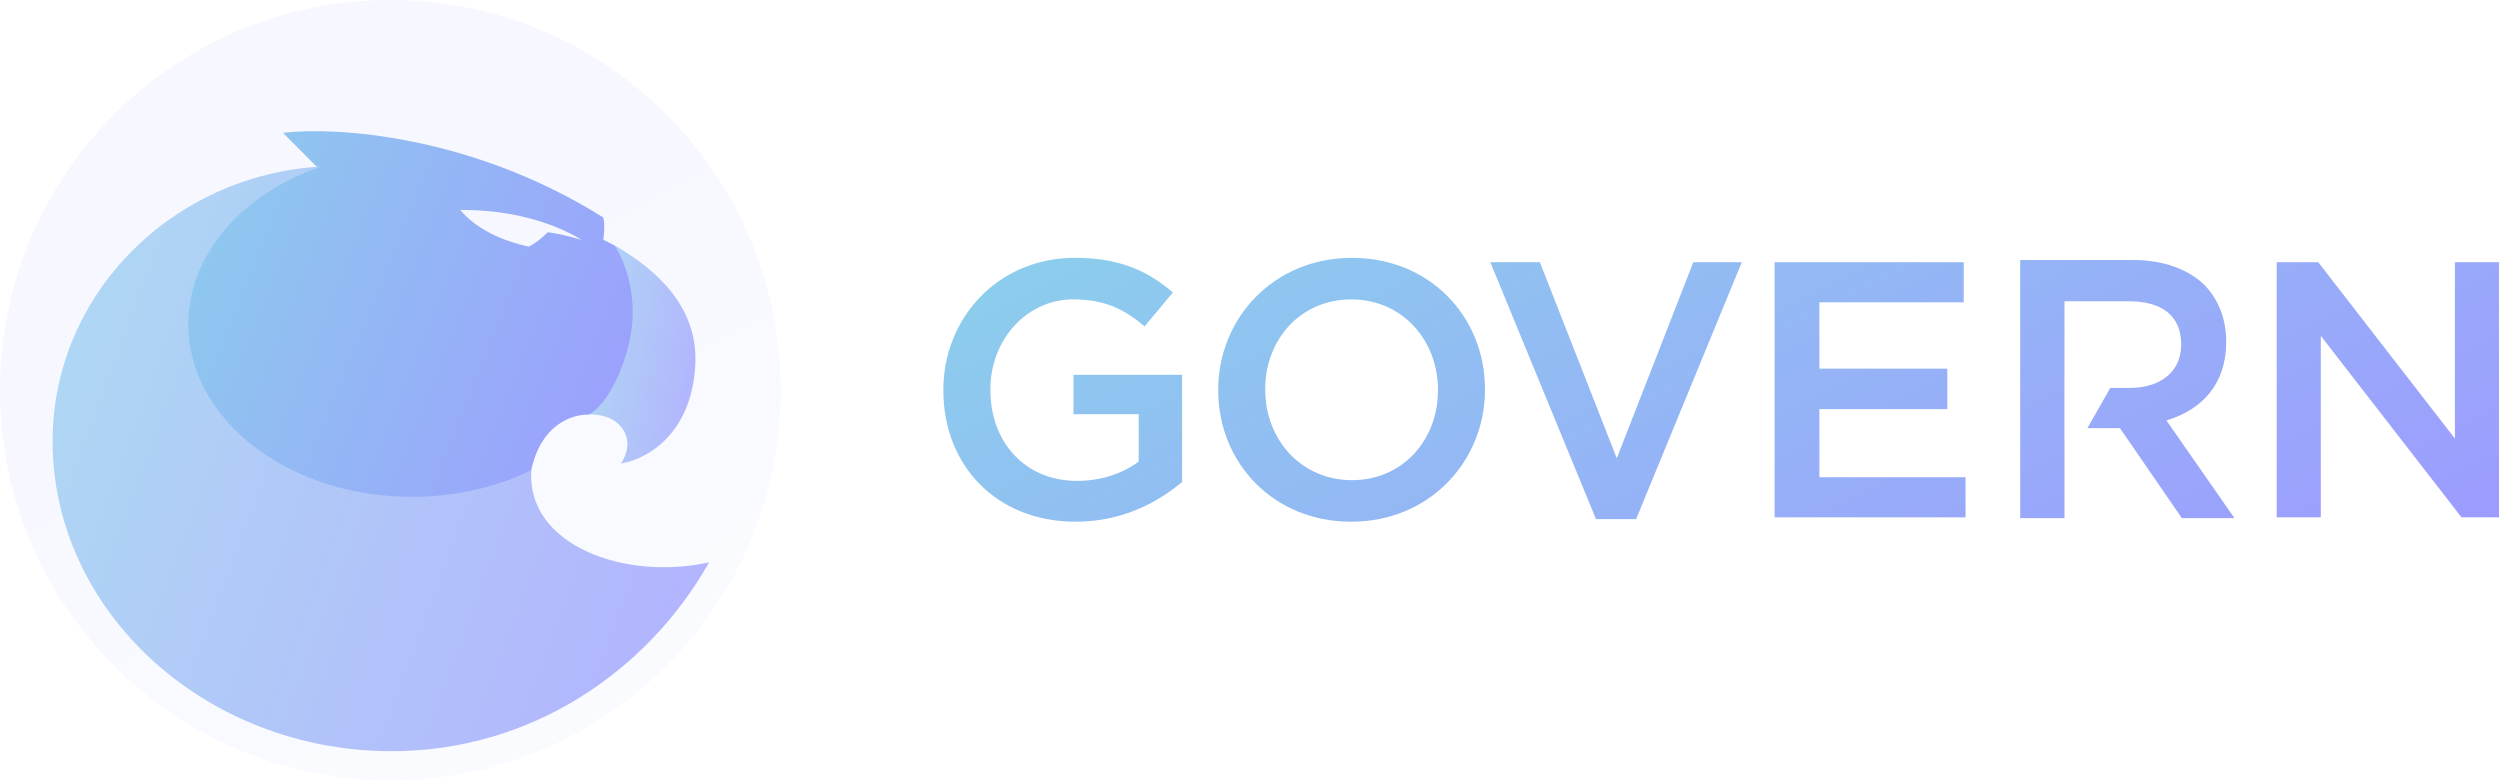
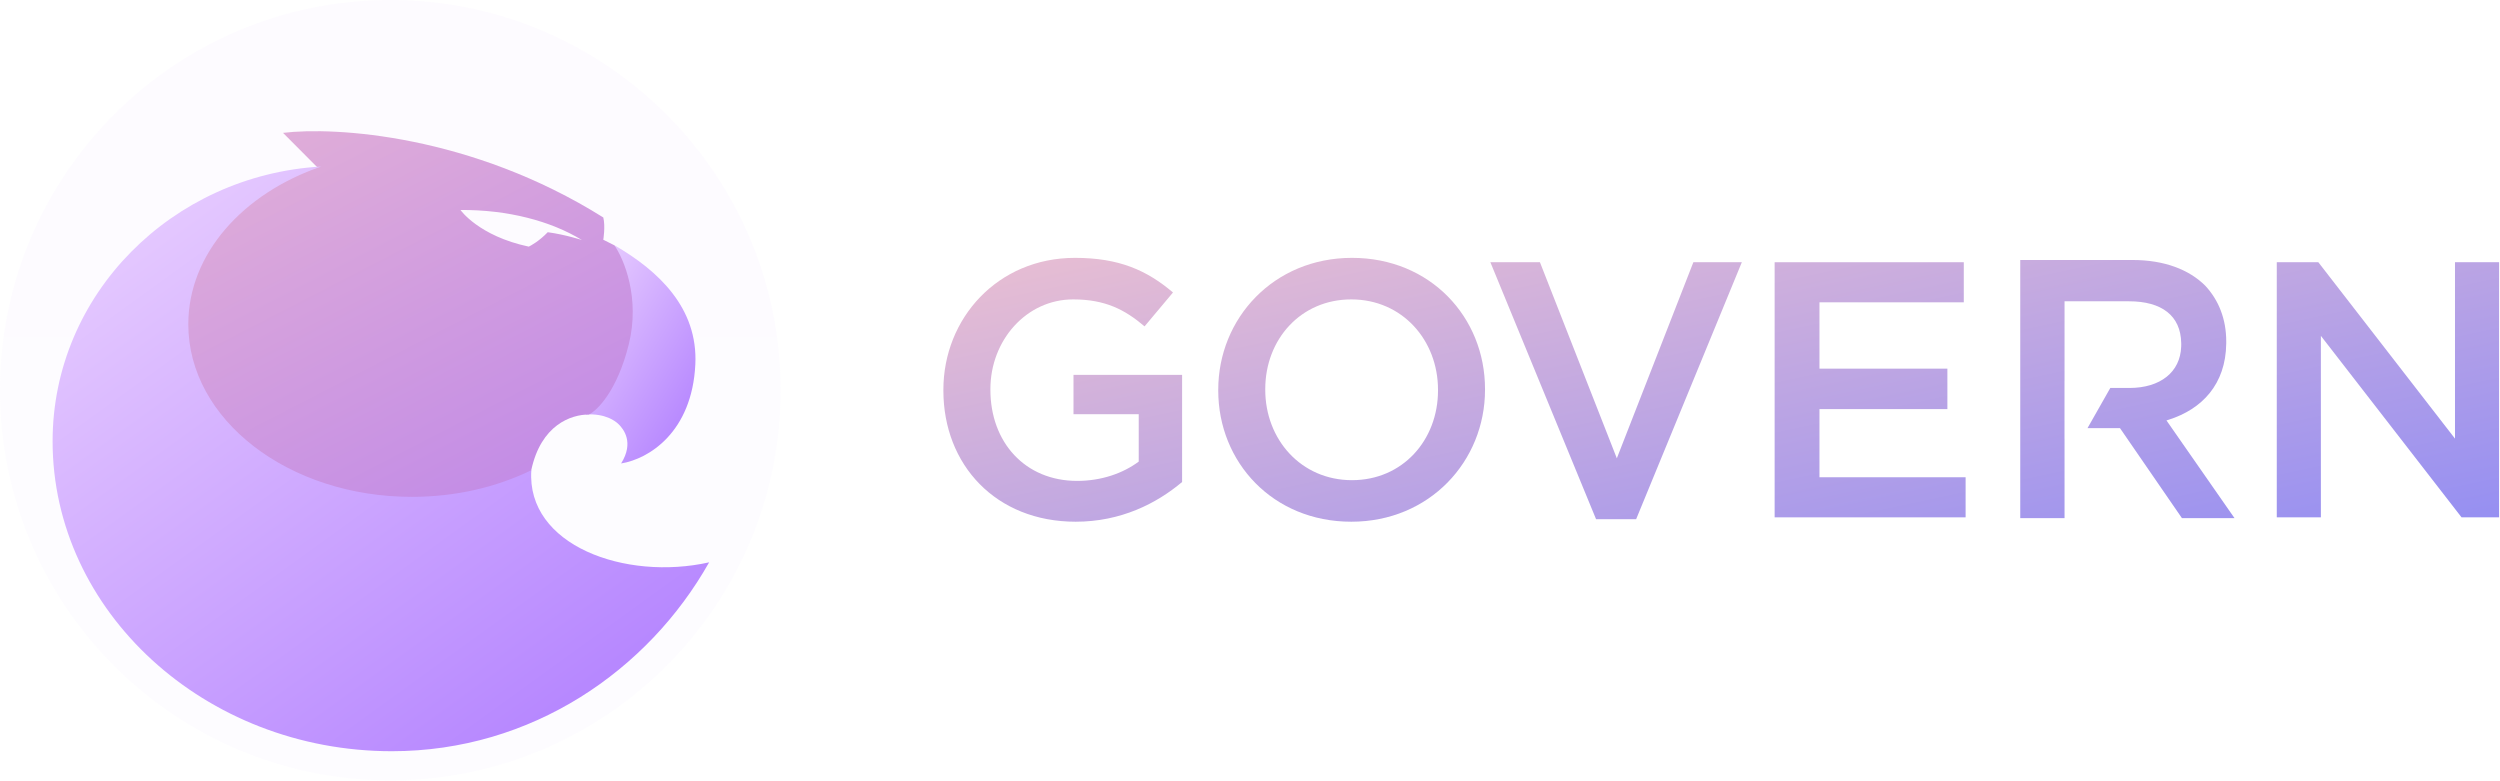
- <svg xmlns="http://www.w3.org/2000/svg" width="1174" height="367" viewBox="0 0 1174 367" fill="none">
-   <ellipse opacity="0.1" cx="183.285" cy="183.225" rx="183.285" ry="183.225" fill="url(#paint0_linear)" />
-   <path d="M326.52 171.108C327.792 144.709 309.348 127.196 288.532 115.173L275.002 194.632C284.369 194.11 288.949 197.664 290.614 199.337C292.695 201.428 297.899 207.701 291.655 217.634C304.664 215.543 324.984 202.997 326.52 171.108Z" fill="url(#paint1_linear)" />
-   <path fill-rule="evenodd" clip-rule="evenodd" d="M149.039 78.596L132.908 62.391C157.192 59.428 221.268 63.227 283.298 102.12C284.339 106.303 283.298 112.576 283.298 112.576L288.502 115.189C293.012 121.637 300.679 139.968 295.267 161.715C289.855 183.462 280.523 192.732 276.533 194.649C268.207 194.649 254.053 199.459 249.473 220.787C244.894 242.116 236.117 246.751 232.301 246.403L140.713 247.448L80.349 211.9L71.502 138.191L88.675 115.189L119.378 90.097L141.234 81.21L149.039 78.596ZM257.209 109.045C253.171 113.25 249.394 115.268 248.316 115.815C224.733 110.8 216.237 98.604 216.237 98.604C238.482 98.466 258.559 103.756 273.248 112.703C273.248 112.703 265.296 110.127 257.209 109.045Z" fill="url(#paint2_linear)" />
-   <path fill-rule="evenodd" clip-rule="evenodd" d="M249.509 220.795C233.282 228.726 214.043 233.317 193.415 233.317C135.43 233.317 88.425 197.04 88.425 152.289C88.425 119.232 114.074 90.799 150.85 78.196C80.905 82.21 24.699 138.171 24.699 207.221C24.699 286.913 96.026 352.76 184.012 352.76C249.714 352.76 304.404 314.822 333 264.064C293.653 272.877 247.075 256.122 249.509 220.795Z" fill="url(#paint3_linear)" />
-   <path d="M505.124 244.991C526.345 244.991 543.117 236.434 555.097 226.337V176.021H504.097V194.504H534.731V216.753C527.372 222.229 517.275 225.823 505.809 225.823C481.336 225.823 465.077 207.682 465.077 183.038V182.696C465.077 159.763 482.02 140.595 503.926 140.595C518.986 140.595 528.228 145.387 537.47 153.26L550.819 137.343C538.496 126.904 525.49 121.085 504.782 121.085C468.5 121.085 443 149.494 443 183.038V183.38C443 218.293 467.644 244.991 505.124 244.991Z" fill="url(#paint4_linear)" />
-   <path d="M634.537 244.991C671.332 244.991 697.346 216.582 697.346 183.038V182.696C697.346 148.981 671.675 121.085 634.879 121.085C598.084 121.085 572.071 149.494 572.071 183.038V183.38C572.071 217.095 597.742 244.991 634.537 244.991ZM634.879 225.481C610.92 225.481 594.148 206.313 594.148 183.038V182.696C594.148 159.421 610.749 140.595 634.537 140.595C658.497 140.595 675.269 159.763 675.269 183.038V183.38C675.269 206.655 658.668 225.481 634.879 225.481Z" fill="url(#paint5_linear)" />
-   <path d="M749.486 243.793H768.312L817.942 123.139H795.181L759.241 215.212L723.13 123.139H699.855L749.486 243.793Z" fill="url(#paint6_linear)" />
-   <path d="M833.345 242.937H923.023V224.112H854.395V192.108H914.466V173.112H854.395V141.964H922.167V123.139H833.345V242.937Z" fill="url(#paint7_linear)" />
-   <path d="M1069.14 242.937H1089.85V157.709L1155.91 242.937H1173.54V123.139H1152.83V205.971L1088.65 123.139H1069.14V242.937Z" fill="url(#paint8_linear)" />
-   <path d="M1001.44 122.088C1016.33 122.088 1027.99 126.59 1035.6 134.21C1041.86 140.964 1045.41 149.797 1045.41 160.361L1045.41 161.354C1045.16 180.453 1034.07 192.106 1018.4 197.096L1017.34 197.422L1049.3 243.316H1024.61L995.525 201.059L980.257 201.056L990.971 182.178L999.922 182.182C1014.47 182.182 1023.84 174.739 1024.26 162.763L1024.27 161.92L1024.27 161.111C1024.06 148.249 1015.13 141.484 999.753 141.484H969.482L969.479 178.959L969.463 178.956V205.991L969.479 205.982L969.482 243.316H948.682V122.088H1001.44Z" fill="url(#paint9_linear)" />
+ <svg xmlns="http://www.w3.org/2000/svg" width="852" height="266" viewBox="0 0 852 266" fill="none">
+   <ellipse cx="133.018" cy="132.974" rx="133.018" ry="132.974" fill="url(#paint0_linear)" fill-opacity="0.05" />
+   <path d="M236.971 124.181C237.893 105.022 224.508 92.312 209.401 83.586L199.582 141.254C206.38 140.874 209.703 143.454 210.912 144.668C212.422 146.186 216.199 150.738 211.667 157.947C221.109 156.429 235.856 147.324 236.971 124.181Z" fill="url(#paint1_linear)" />
+   <path fill-rule="evenodd" clip-rule="evenodd" d="M108.165 57.041L96.457 45.28C114.081 43.13 160.584 45.887 205.602 74.113C206.357 77.149 205.602 81.701 205.602 81.701L209.379 83.598C212.652 88.277 218.216 101.581 214.288 117.364C210.361 133.147 203.588 139.875 200.693 141.266C194.65 141.266 184.377 144.756 181.054 160.235C177.73 175.715 171.361 179.079 168.591 178.826L102.122 179.584L58.313 153.786L51.892 100.291L64.355 83.598L86.638 65.387L102.5 58.938L108.165 57.041ZM186.668 79.139C183.737 82.191 180.997 83.655 180.214 84.052C163.099 80.413 156.933 71.561 156.933 71.561C173.077 71.462 187.648 75.3 198.308 81.794C198.308 81.794 192.538 79.924 186.668 79.139Z" fill="url(#paint2_linear)" />
+   <path fill-rule="evenodd" clip-rule="evenodd" d="M181.08 160.241C169.303 165.997 155.341 169.329 140.37 169.329C98.288 169.329 64.174 143.001 64.174 110.523C64.174 86.533 82.788 65.898 109.478 56.751C58.716 59.664 17.925 100.278 17.925 150.39C17.925 208.226 69.69 256.014 133.546 256.014C181.229 256.014 220.92 228.481 241.673 191.644C213.117 198.04 179.313 185.88 181.08 160.241Z" fill="url(#paint3_linear)" />
+   <path d="M366.591 177.801C381.993 177.801 394.165 171.591 402.859 164.263V127.747H365.846V141.161H388.079V157.307C382.738 161.282 375.41 163.89 367.088 163.89C349.327 163.89 337.528 150.724 337.528 132.839V132.591C337.528 115.947 349.824 102.036 365.722 102.036C376.652 102.036 383.359 105.514 390.066 111.227L399.754 99.676C390.811 92.1 381.372 87.877 366.343 87.877C340.012 87.877 321.505 108.495 321.505 132.839V133.087C321.505 158.425 339.391 177.801 366.591 177.801Z" fill="url(#paint4_linear)" />
+   <path d="M460.512 177.801C487.216 177.801 506.095 157.183 506.095 132.839V132.591C506.095 108.122 487.465 87.877 460.761 87.877C434.057 87.877 415.178 108.495 415.178 132.839V133.087C415.178 157.556 433.808 177.801 460.512 177.801ZM460.761 163.642C443.372 163.642 431.2 149.731 431.2 132.839V132.591C431.2 115.699 443.248 102.036 460.512 102.036C477.901 102.036 490.073 115.947 490.073 132.839V133.087C490.073 149.979 478.025 163.642 460.761 163.642Z" fill="url(#paint5_linear)" />
+   <path d="M543.936 176.932H557.599L593.618 89.367H577.099L551.016 156.189L524.809 89.367H507.917L543.936 176.932Z" fill="url(#paint6_linear)" />
+   <path d="M604.796 176.311H669.879V162.648H620.073V139.422H663.669V125.635H620.073V103.03H669.258V89.367H604.796V176.311Z" fill="url(#paint7_linear)" />
+   <path d="M775.926 176.311H790.955V114.457L838.897 176.311H851.691V89.367H836.662V149.482L790.085 89.367H775.926V176.311Z" fill="url(#paint8_linear)" />
+   <path d="M726.793 88.605C737.594 88.605 746.062 91.872 751.585 97.403C756.126 102.304 758.703 108.714 758.703 116.381L758.7 117.102C758.523 130.963 750.471 139.42 739.102 143.041L738.33 143.278L761.526 176.585H743.608L722.498 145.918L711.417 145.915L719.193 132.215L725.689 132.218C736.244 132.218 743.048 126.816 743.351 118.124L743.362 117.512L743.359 116.926C743.208 107.591 736.724 102.681 725.566 102.681H703.597L703.595 129.878L703.583 129.877V149.497L703.595 149.49L703.597 176.585H688.501V88.605H726.793Z" fill="url(#paint9_linear)" />
  <defs>
-     <linearGradient id="paint0_linear" x1="265.291" y1="654.867" x2="28.683" y2="213.758" gradientUnits="userSpaceOnUse">
-       <stop stop-color="#FAFEFF" />
-       <stop offset="1" stop-color="#A9B9FF" />
+     <linearGradient id="paint0_linear" x1="133.018" y1="93.059" x2="133.018" y2="269.445" gradientUnits="userSpaceOnUse">
+       <stop stop-color="#DDBDFF" />
+       <stop offset="1" stop-color="#E3C5FF" />
    </linearGradient>
-     <linearGradient id="paint1_linear" x1="229.458" y1="14.312" x2="356.878" y2="35.507" gradientUnits="userSpaceOnUse">
-       <stop stop-color="#AAFFE7" />
-       <stop offset="1" stop-color="#B3B1FF" />
+     <linearGradient id="paint1_linear" x1="194.883" y1="73.241" x2="292.508" y2="133.746" gradientUnits="userSpaceOnUse">
+       <stop stop-color="#F4DEFF" />
+       <stop offset="1" stop-color="#9051FF" />
    </linearGradient>
-     <linearGradient id="paint2_linear" x1="-127.72" y1="-121.337" x2="365.669" y2="76.591" gradientUnits="userSpaceOnUse">
-       <stop stop-color="#7BFFDA" />
-       <stop offset="1" stop-color="#9D9BFF" />
+     <linearGradient id="paint2_linear" x1="3.595" y1="-27.173" x2="238.045" y2="426.738" gradientUnits="userSpaceOnUse">
+       <stop stop-color="#F4C5CE" />
+       <stop offset="1" stop-color="#9051FF" />
    </linearGradient>
-     <linearGradient id="paint3_linear" x1="-247.525" y1="-192.077" x2="440.443" y2="63.181" gradientUnits="userSpaceOnUse">
-       <stop stop-color="#AAFFE7" />
-       <stop offset="1" stop-color="#B3B1FF" />
+     <linearGradient id="paint3_linear" x1="-10.161" y1="29.03" x2="267.279" y2="412.571" gradientUnits="userSpaceOnUse">
+       <stop stop-color="#F4DEFF" />
+       <stop offset="1" stop-color="#9051FF" />
    </linearGradient>
-     <linearGradient id="paint4_linear" x1="-202.05" y1="-0.885" x2="184.692" y2="752.563" gradientUnits="userSpaceOnUse">
-       <stop stop-color="#7BFFDA" />
-       <stop offset="1" stop-color="#9D9BFF" />
+     <linearGradient id="paint4_linear" x1="246.268" y1="77.296" x2="306.421" y2="358.301" gradientUnits="userSpaceOnUse">
+       <stop stop-color="#F4C5CE" />
+       <stop offset="1" stop-color="#7B80FC" />
    </linearGradient>
-     <linearGradient id="paint5_linear" x1="-202.05" y1="-0.885" x2="184.692" y2="752.563" gradientUnits="userSpaceOnUse">
-       <stop stop-color="#7BFFDA" />
-       <stop offset="1" stop-color="#9D9BFF" />
+     <linearGradient id="paint5_linear" x1="246.268" y1="77.296" x2="306.421" y2="358.301" gradientUnits="userSpaceOnUse">
+       <stop stop-color="#F4C5CE" />
+       <stop offset="1" stop-color="#7B80FC" />
    </linearGradient>
-     <linearGradient id="paint6_linear" x1="-202.05" y1="-0.885" x2="184.692" y2="752.563" gradientUnits="userSpaceOnUse">
-       <stop stop-color="#7BFFDA" />
-       <stop offset="1" stop-color="#9D9BFF" />
+     <linearGradient id="paint6_linear" x1="246.268" y1="77.296" x2="306.421" y2="358.301" gradientUnits="userSpaceOnUse">
+       <stop stop-color="#F4C5CE" />
+       <stop offset="1" stop-color="#7B80FC" />
    </linearGradient>
-     <linearGradient id="paint7_linear" x1="-202.05" y1="-0.885" x2="184.692" y2="752.563" gradientUnits="userSpaceOnUse">
-       <stop stop-color="#7BFFDA" />
-       <stop offset="1" stop-color="#9D9BFF" />
+     <linearGradient id="paint7_linear" x1="246.268" y1="77.296" x2="306.421" y2="358.301" gradientUnits="userSpaceOnUse">
+       <stop stop-color="#F4C5CE" />
+       <stop offset="1" stop-color="#7B80FC" />
    </linearGradient>
-     <linearGradient id="paint8_linear" x1="-202.05" y1="-0.885" x2="184.692" y2="752.563" gradientUnits="userSpaceOnUse">
-       <stop stop-color="#7BFFDA" />
-       <stop offset="1" stop-color="#9D9BFF" />
+     <linearGradient id="paint8_linear" x1="246.268" y1="77.296" x2="306.421" y2="358.301" gradientUnits="userSpaceOnUse">
+       <stop stop-color="#F4C5CE" />
+       <stop offset="1" stop-color="#7B80FC" />
    </linearGradient>
-     <linearGradient id="paint9_linear" x1="-202.05" y1="-0.885" x2="184.692" y2="752.563" gradientUnits="userSpaceOnUse">
-       <stop stop-color="#7BFFDA" />
-       <stop offset="1" stop-color="#9D9BFF" />
+     <linearGradient id="paint9_linear" x1="246.268" y1="77.296" x2="306.421" y2="358.301" gradientUnits="userSpaceOnUse">
+       <stop stop-color="#F4C5CE" />
+       <stop offset="1" stop-color="#7B80FC" />
    </linearGradient>
  </defs>
</svg>
